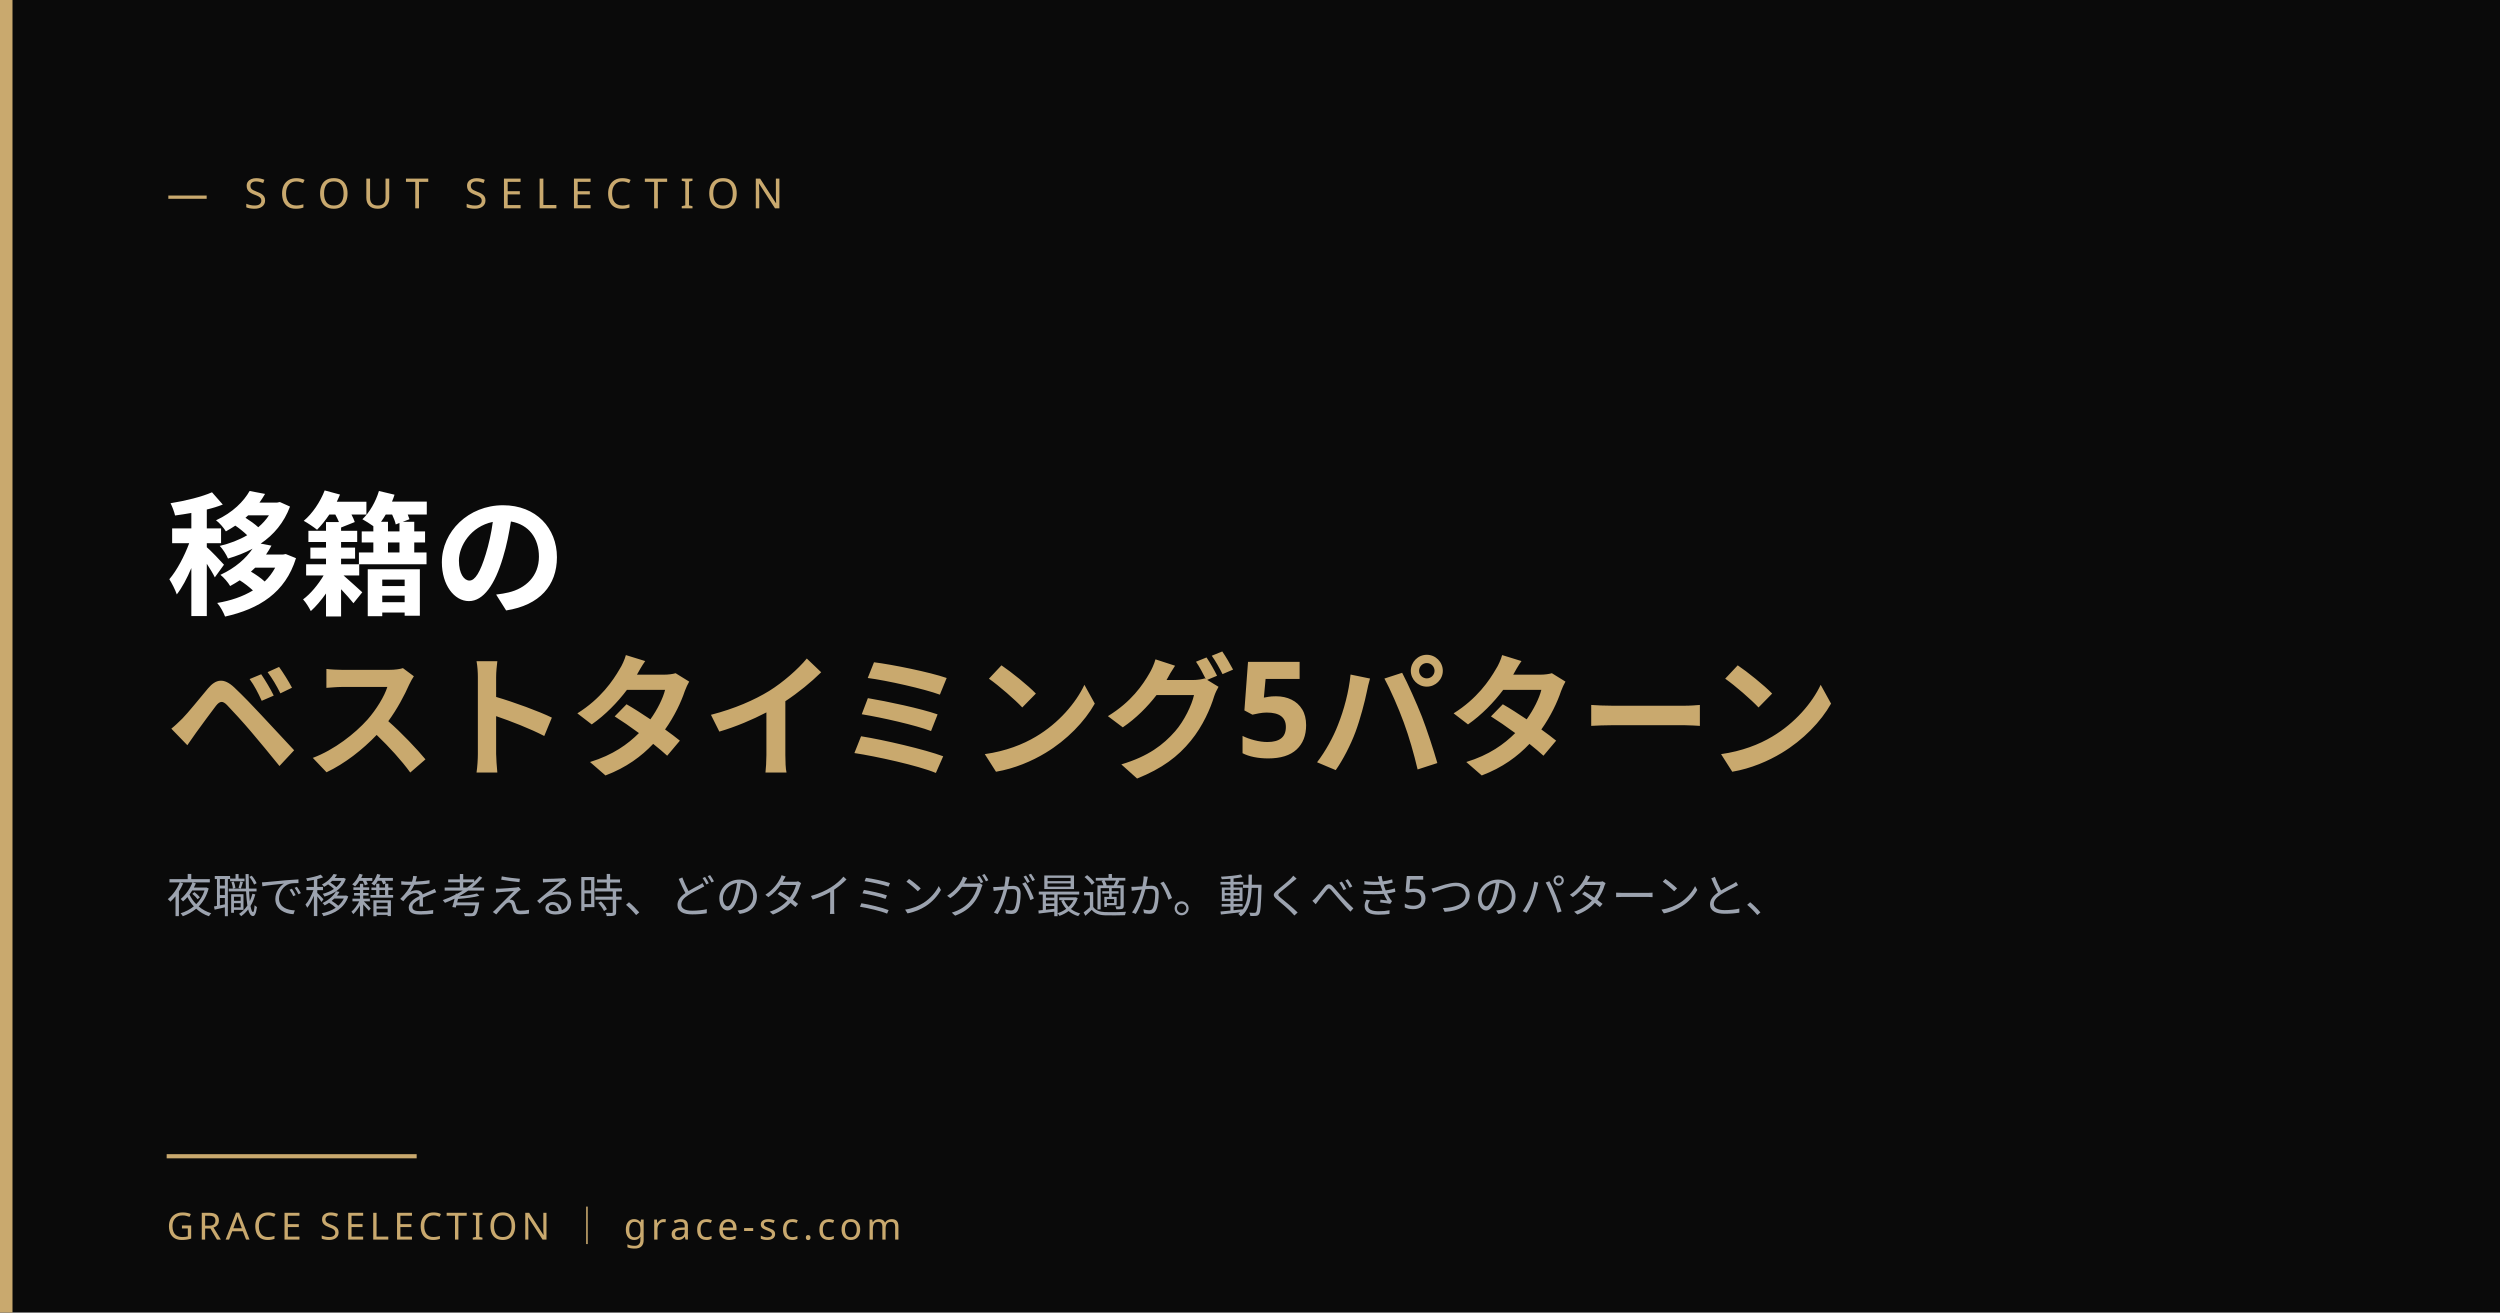
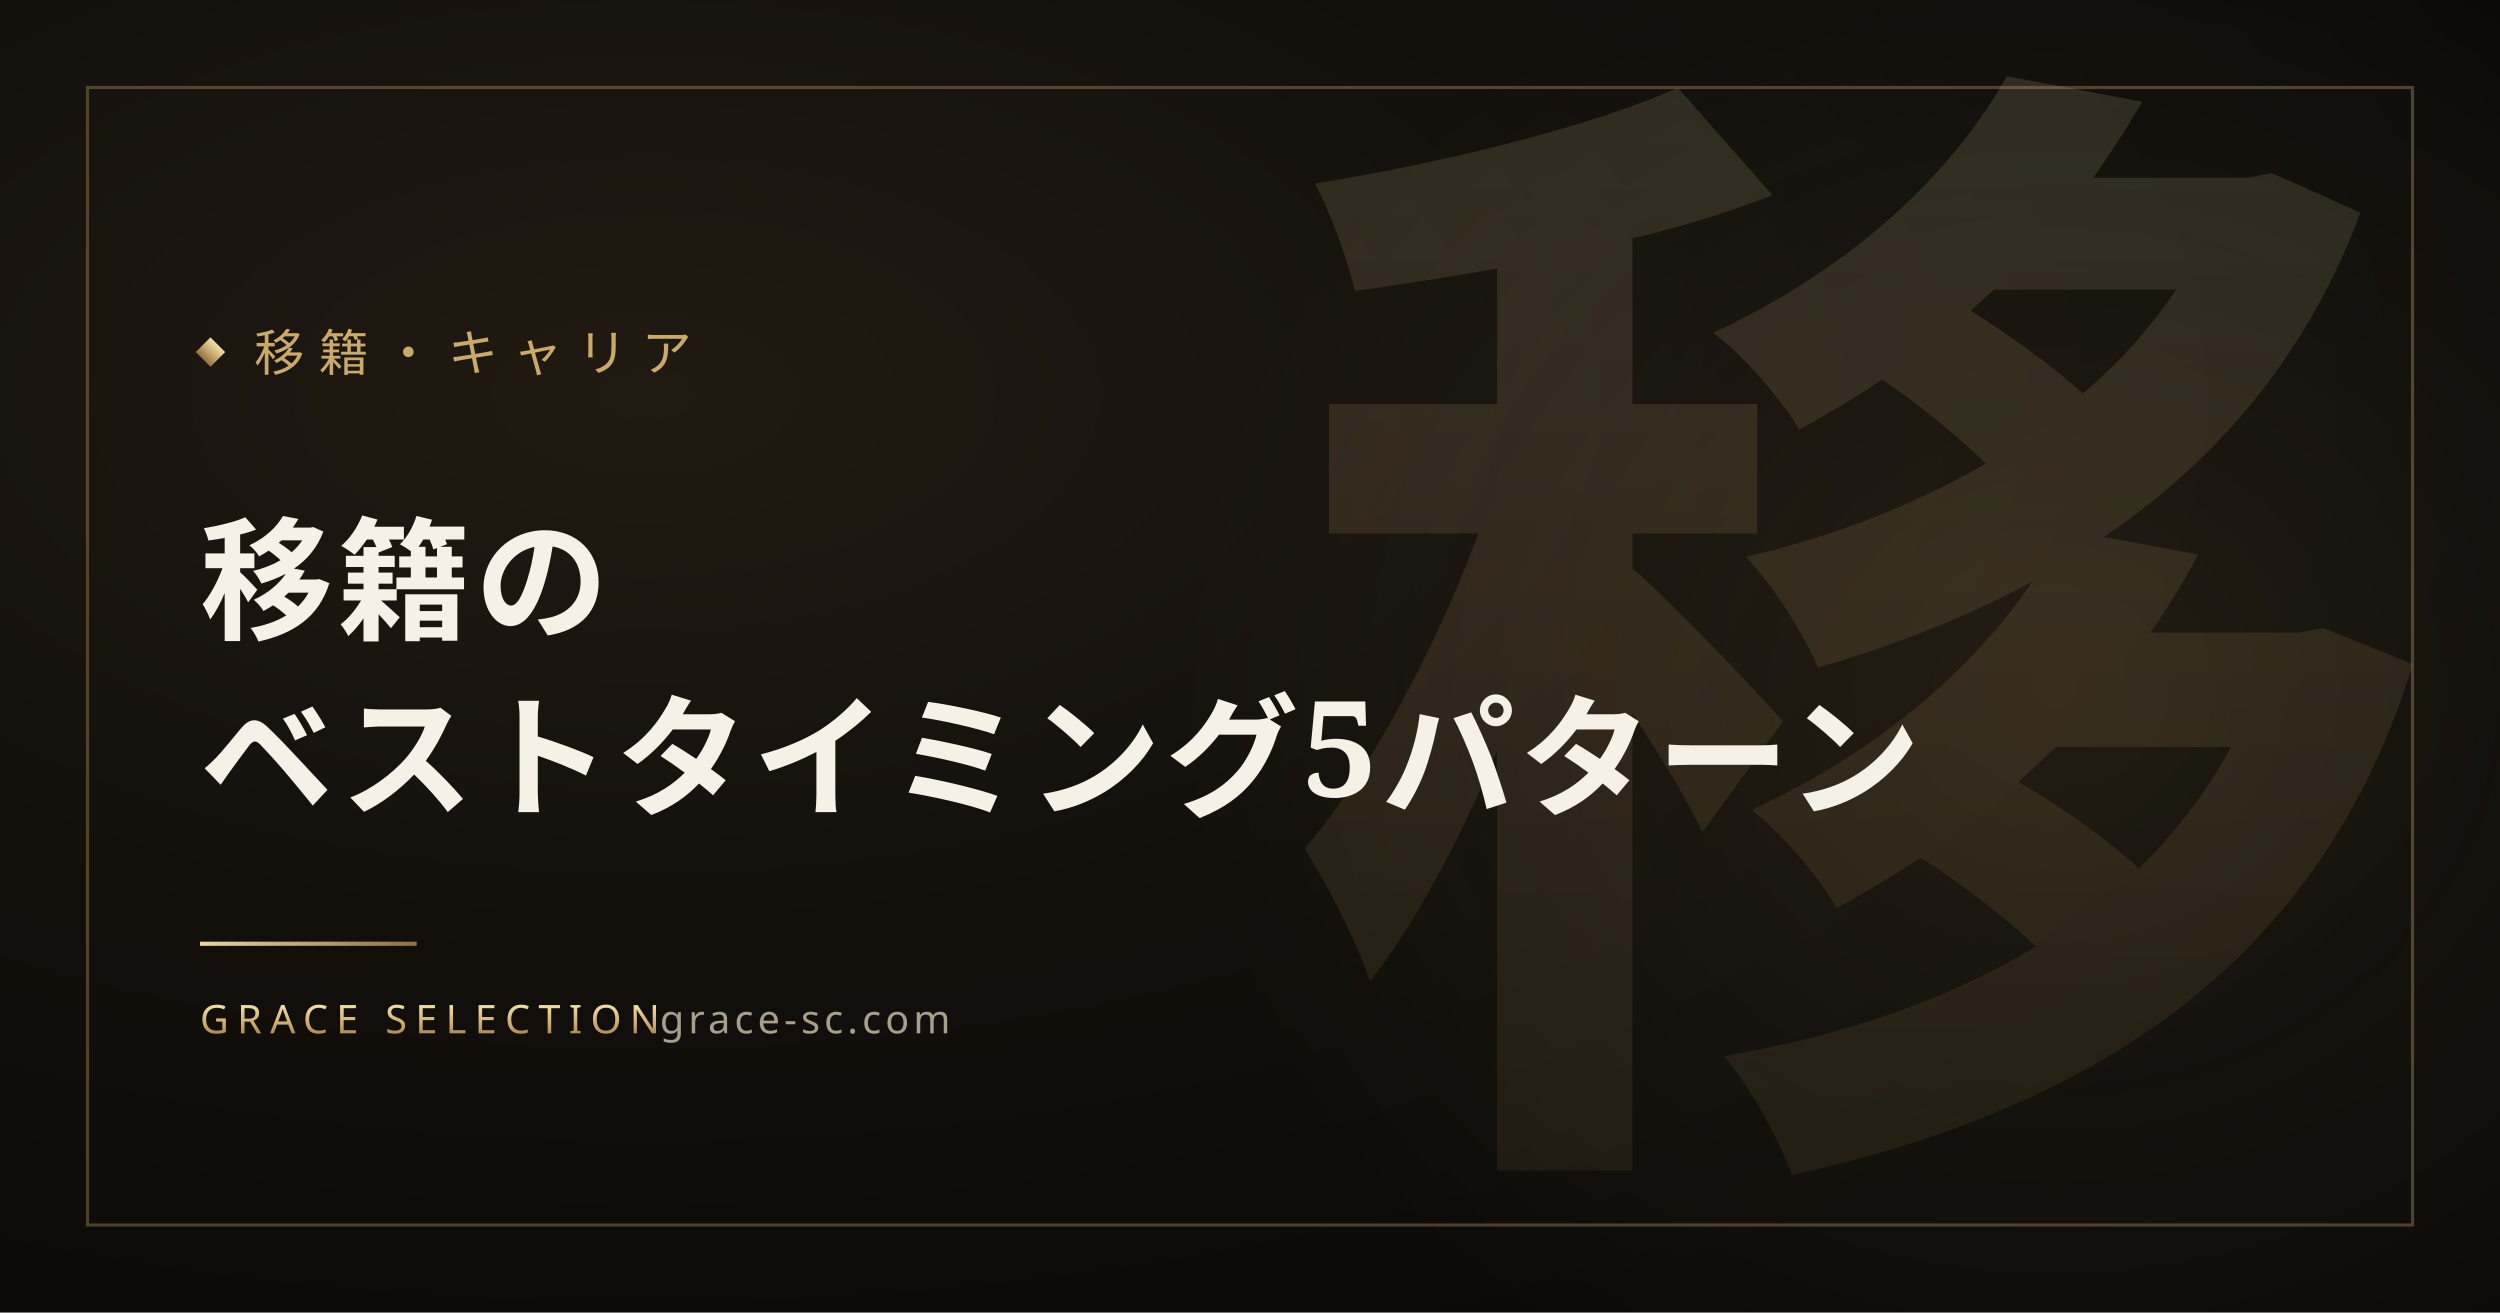
<svg xmlns="http://www.w3.org/2000/svg" viewBox="0 0 1200 630" width="1200" height="630" preserveAspectRatio="xMidYMid slice">
-   <rect width="1200" height="630" fill="#0a0a0a" />
-   <rect x="0" y="0" width="6" height="630" fill="#c9a96e" />
-   <text x="80" y="100" font-family="'Noto Sans JP','Hiragino Sans','Yu Gothic','Meiryo',sans-serif" font-size="20" letter-spacing="6" fill="#c9a96e" font-weight="500">— SCOUT SELECTION</text>
-   <text x="80" y="290" font-family="'Noto Sans JP','Hiragino Sans','Yu Gothic Medium','Meiryo',sans-serif" font-size="64" font-weight="700" fill="#ffffff">移籍の</text>
-   <text x="80" y="368" font-family="'Noto Sans JP','Hiragino Sans','Yu Gothic Medium','Meiryo',sans-serif" font-size="64" font-weight="700" fill="#c9a96e">ベストタイミング5パターン</text>
-   <text x="80" y="438" font-family="'Noto Sans JP','Hiragino Sans','Yu Gothic','Meiryo',sans-serif" font-size="22" fill="#9ca3af" font-weight="400">夜職で移籍を考える時、どのタイミングが最適か。動くべき5つのパターンと、</text>
-   <line x1="80" y1="555" x2="200" y2="555" stroke="#c9a96e" stroke-width="2" />
-   <text x="80" y="595" font-family="'Noto Sans JP','Hiragino Sans','Yu Gothic','Meiryo',sans-serif" font-size="18" fill="#c9a96e" letter-spacing="2" font-weight="500">GRACE SELECTION ｜ grace-sc.com</text>
+   <defs>
+     <radialGradient id="warm" cx="26%" cy="30%" r="80%">
+       <stop offset="0%" stop-color="#211A12" />
+       <stop offset="55%" stop-color="#120F0B" />
+       <stop offset="100%" stop-color="#0B0A08" />
+     </radialGradient>
+     <radialGradient id="lift" cx="50%" cy="50%" r="50%">
+       <stop offset="0%" stop-color="#C9A96E" stop-opacity="0.10" />
+       <stop offset="100%" stop-color="#C9A96E" stop-opacity="0" />
+     </radialGradient>
+     <linearGradient id="foil" x1="0" y1="0" x2="0" y2="1">
+       <stop offset="0%" stop-color="#F0DFAE" />
+       <stop offset="52%" stop-color="#C9A96E" />
+       <stop offset="100%" stop-color="#8E7040" />
+     </linearGradient>
+     <linearGradient id="foilrule" x1="0" y1="0" x2="1" y2="0">
+       <stop offset="0%" stop-color="#E8D5A3" />
+       <stop offset="100%" stop-color="#8E7040" />
+     </linearGradient>
+   </defs>
+   <rect width="1200" height="630" fill="url(#warm)" />
+   <ellipse cx="985" cy="330" rx="420" ry="380" fill="url(#lift)" />
+   <text x="1175" y="512" text-anchor="end" font-family="'Noto Serif JP','Hiragino Mincho ProN','Yu Mincho','BIZ UDPMincho',serif" font-size="560" font-weight="600" fill="url(#foil)" opacity="0.13">移</text>
+   <rect x="42" y="42" width="1116" height="546" fill="none" stroke="#C9A96E" stroke-opacity="0.34" stroke-width="1.5" />
+   <rect x="96" y="164" width="10" height="10" transform="rotate(45 101 169)" fill="url(#foil)" />
+   <text x="122" y="178" font-family="'Noto Sans JP','Hiragino Sans','Yu Gothic','Meiryo',sans-serif" font-size="24" letter-spacing="7" font-weight="500" fill="#C9A96E">移籍・キャリア</text>
+   <text x="96" y="302" font-family="'Noto Serif JP','Hiragino Mincho ProN','Yu Mincho','BIZ UDPMincho',serif" font-size="64" font-weight="600" fill="#F6F1E6" letter-spacing="2">移籍の</text>
+   <text x="96" y="387" font-family="'Noto Serif JP','Hiragino Mincho ProN','Yu Mincho','BIZ UDPMincho',serif" font-size="64" font-weight="600" fill="#F6F1E6" letter-spacing="2">ベストタイミング5パターン</text>
+   <rect x="96" y="452" width="104" height="2" fill="url(#foilrule)" />
+   <text x="96" y="496" font-family="'Noto Sans JP','Hiragino Sans','Yu Gothic','Meiryo',sans-serif" font-size="19" letter-spacing="4" font-weight="500" fill="url(#foil)">GRACE SELECTION<tspan fill="#A79E8C" letter-spacing="2" font-weight="400">　grace-sc.com</tspan>
+   </text>
</svg>
